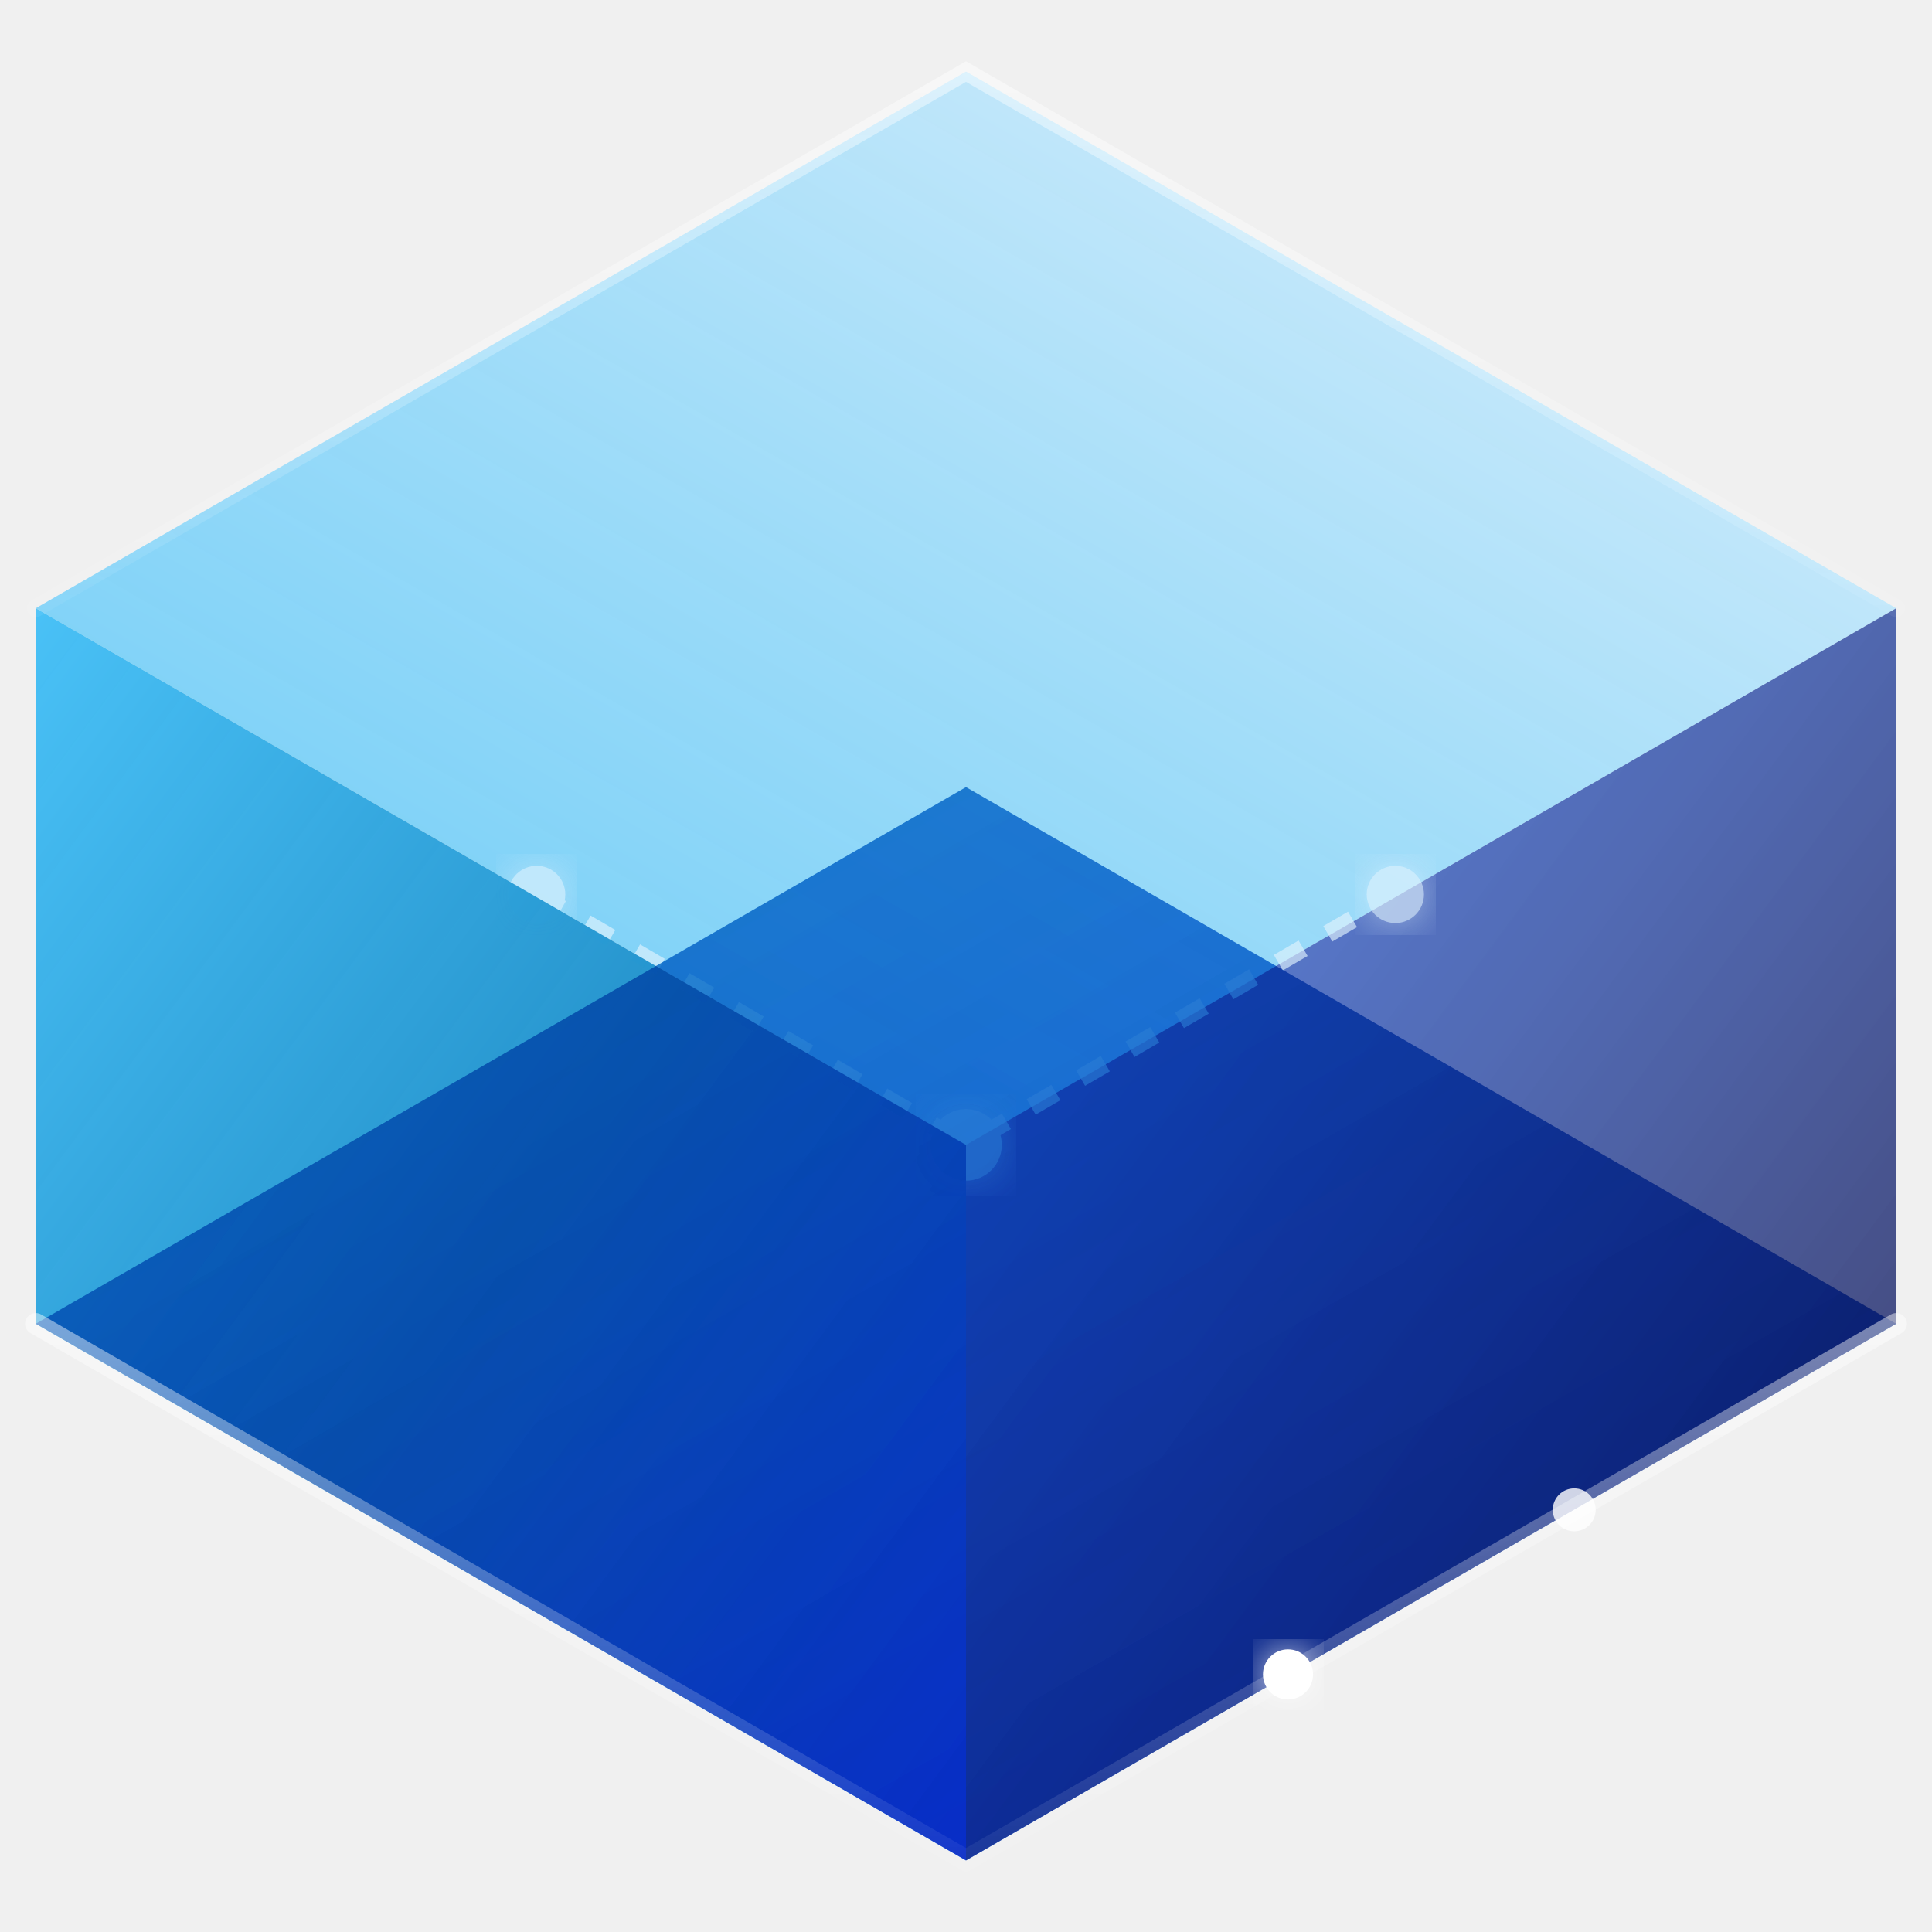
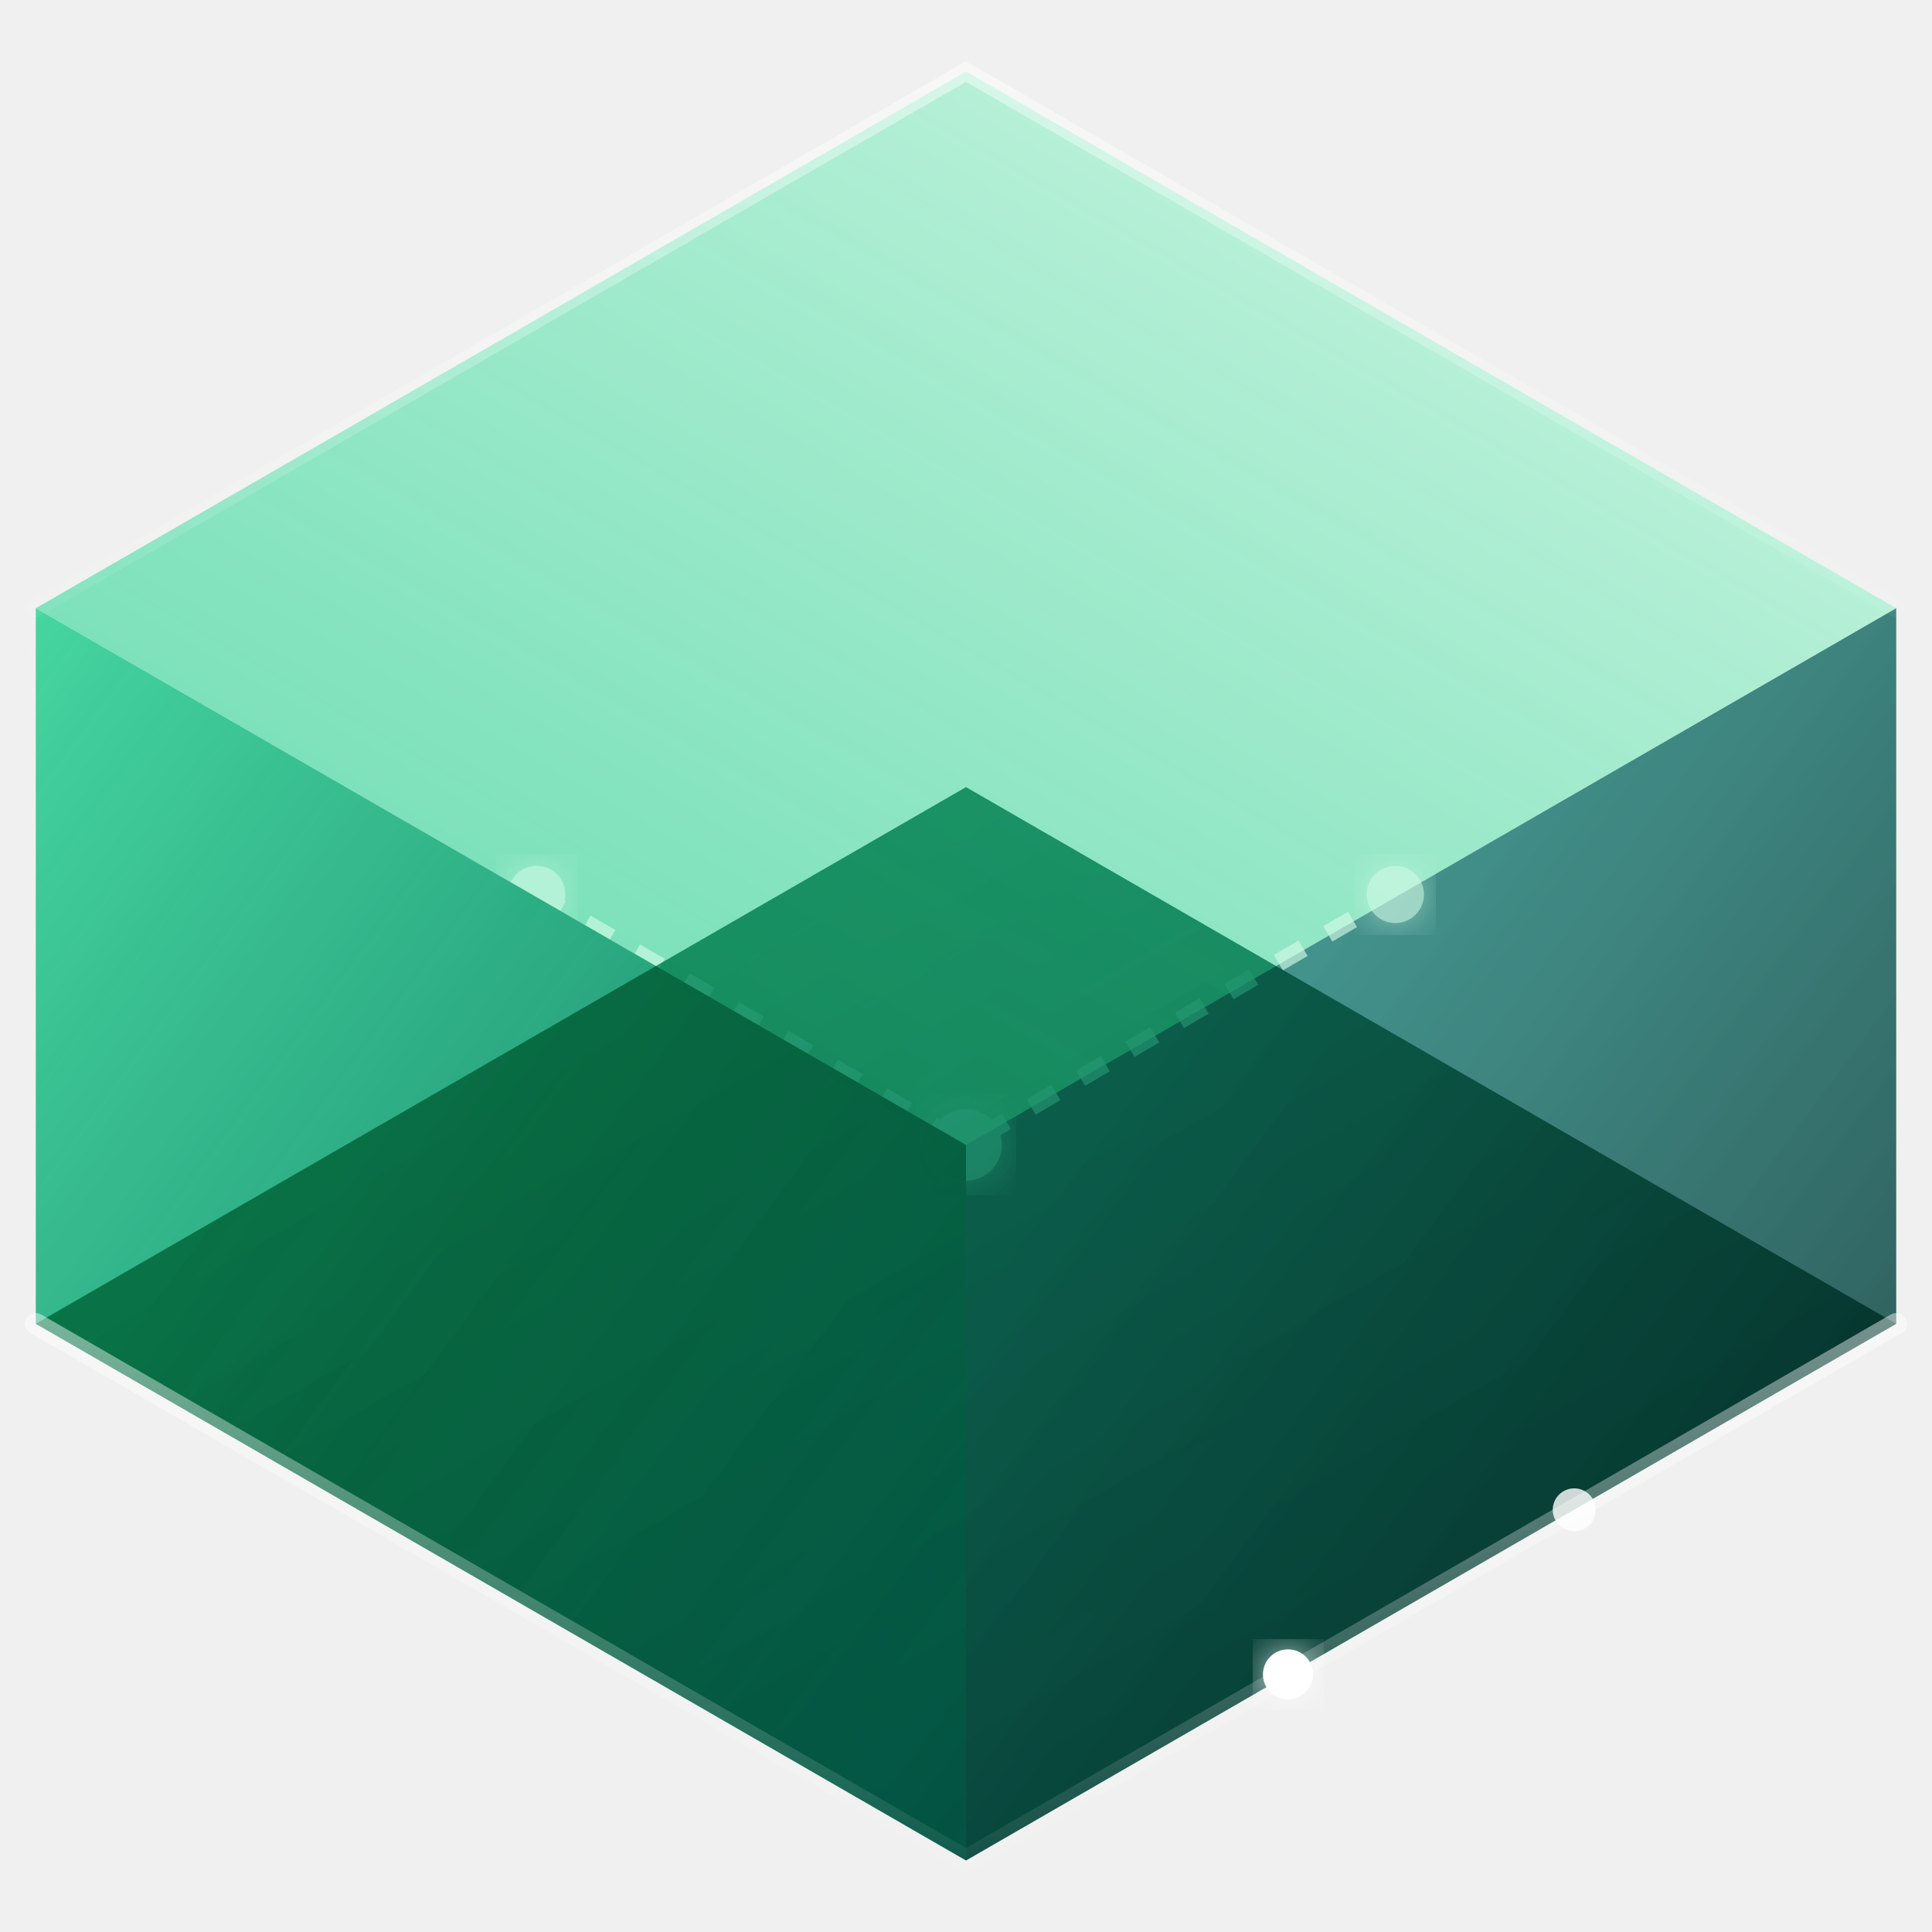
<svg xmlns="http://www.w3.org/2000/svg" viewBox="-135 -160 270 270" style="isolation:isolate">
  <defs>
    <linearGradient id="frontLeft" x1="0%" y1="0%" x2="100%" y2="100%">
-       <stop offset="0%" stop-color="#38bdf8" stop-opacity="0.9" />
-       <stop offset="50%" stop-color="#0284c7" stop-opacity="0.85" />
-       <stop offset="100%" stop-color="#2563eb" stop-opacity="0.95" />
+       <stop offset="0%" stop-color="#34d399" stop-opacity="0.9" />
+       <stop offset="50%" stop-color="#059669" stop-opacity="0.85" />
+       <stop offset="100%" stop-color="#0d9488" stop-opacity="0.95" />
    </linearGradient>
    <linearGradient id="frontBottom" x1="0%" y1="0%" x2="100%" y2="100%">
-       <stop offset="0%" stop-color="#0284c7" stop-opacity="0.8" />
-       <stop offset="100%" stop-color="#1d4ed8" stop-opacity="0.95" />
+       <stop offset="0%" stop-color="#059669" stop-opacity="0.8" />
+       <stop offset="100%" stop-color="#0f766e" stop-opacity="0.95" />
    </linearGradient>
    <linearGradient id="backTop" x1="0%" y1="100%" x2="100%" y2="0%">
-       <stop offset="0%" stop-color="#38bdf8" stop-opacity="0.75" />
-       <stop offset="100%" stop-color="#e0f2fe" stop-opacity="0.85" />
+       <stop offset="0%" stop-color="#34d399" stop-opacity="0.75" />
+       <stop offset="100%" stop-color="#d1fae5" stop-opacity="0.85" />
    </linearGradient>
    <linearGradient id="backRight" x1="0%" y1="0%" x2="100%" y2="100%">
-       <stop offset="0%" stop-color="#2563eb" stop-opacity="0.7" />
-       <stop offset="100%" stop-color="#1e1b4b" stop-opacity="0.85" />
+       <stop offset="0%" stop-color="#0d9488" stop-opacity="0.7" />
+       <stop offset="100%" stop-color="#042f2e" stop-opacity="0.85" />
    </linearGradient>
    <linearGradient id="sheen" x1="0%" y1="0%" x2="0%" y2="100%">
      <stop offset="0%" stop-color="#ffffff" stop-opacity="0.45" />
      <stop offset="100%" stop-color="#ffffff" stop-opacity="0.05" />
    </linearGradient>
    <filter id="glow" x="-20%" y="-20%" width="140%" height="140%">
      <feGaussianBlur stdDeviation="3" result="blur" />
      <feComposite in="SourceGraphic" in2="blur" operator="over" />
    </filter>
  </defs>
  <path d="M-130 -75L0 -150L130 -75L0 0Z" fill="url(#backTop)" />
  <path d="M130 -75L130 25L0 100L0 0Z" fill="url(#backRight)" style="mix-blend-mode:multiply" />
  <g opacity="0.65">
-     <path d="M-60 -35L0 0L60 -35" stroke="#e0f2fe" fill="none" stroke-width="2.5" stroke-dasharray="4 4" />
-     <circle cx="-60" cy="-35" r="4" fill="#e0f2fe" filter="url(#glow)" />
-     <circle cx="0" cy="0" r="5" fill="#e0f2fe" filter="url(#glow)" />
-     <circle cx="60" cy="-35" r="4" fill="#e0f2fe" filter="url(#glow)" />
+     <path d="M-60 -35L0 0L60 -35" stroke="#d1fae5" fill="none" stroke-width="2.5" stroke-dasharray="4 4" />
+     <circle cx="-60" cy="-35" r="4" fill="#d1fae5" filter="url(#glow)" />
+     <circle cx="0" cy="0" r="5" fill="#d1fae5" filter="url(#glow)" />
+     <circle cx="60" cy="-35" r="4" fill="#d1fae5" filter="url(#glow)" />
  </g>
  <path d="M-130 -75L-130 25L0 100L0 0Z" fill="url(#frontLeft)" />
  <path d="M-130 25L0 100L130 25L0 -50Z" fill="url(#frontBottom)" style="mix-blend-mode:multiply" />
  <path d="M-130 -75L0 -150L130 -75" stroke="url(#sheen)" stroke-width="2.5" stroke-linecap="round" fill="none" />
  <path d="M-130 25L0 100L130 25" stroke="url(#sheen)" stroke-width="3" stroke-linecap="round" fill="none" />
  <path d="M0 0L0 100" stroke="url(#sheen)" stroke-width="1.5" stroke-linecap="round" fill="none" opacity="0.7" />
  <circle cx="45" cy="74" r="3.5" fill="#ffffff" filter="url(#glow)" />
  <circle cx="85" cy="51" r="3" fill="#ffffff" opacity="0.8" />
</svg>
